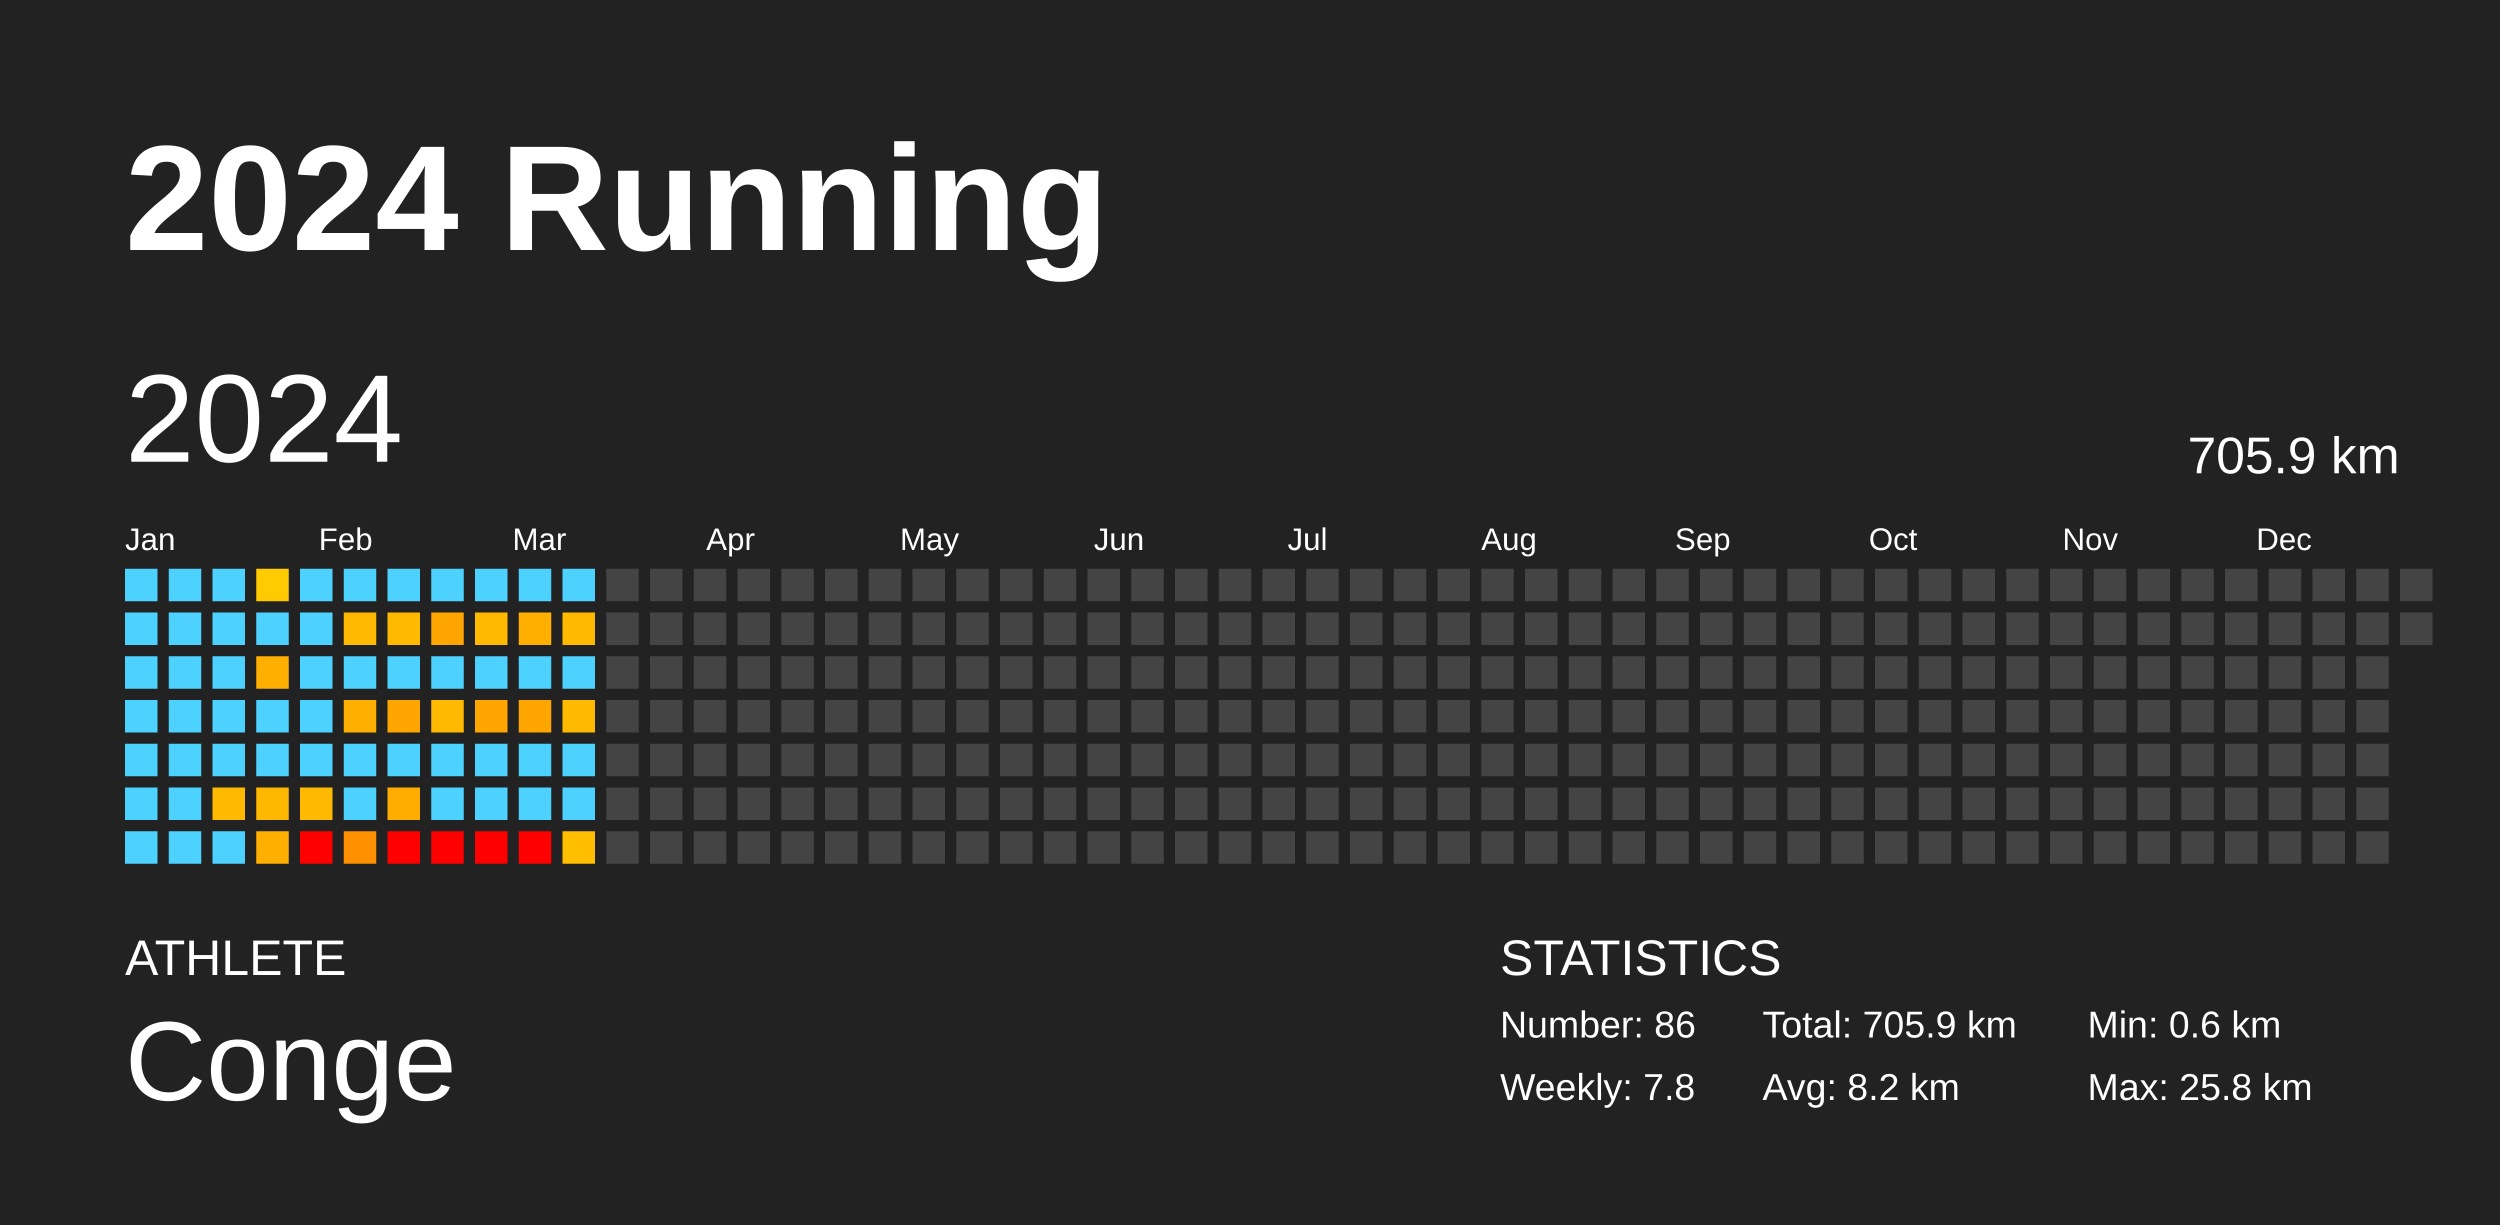
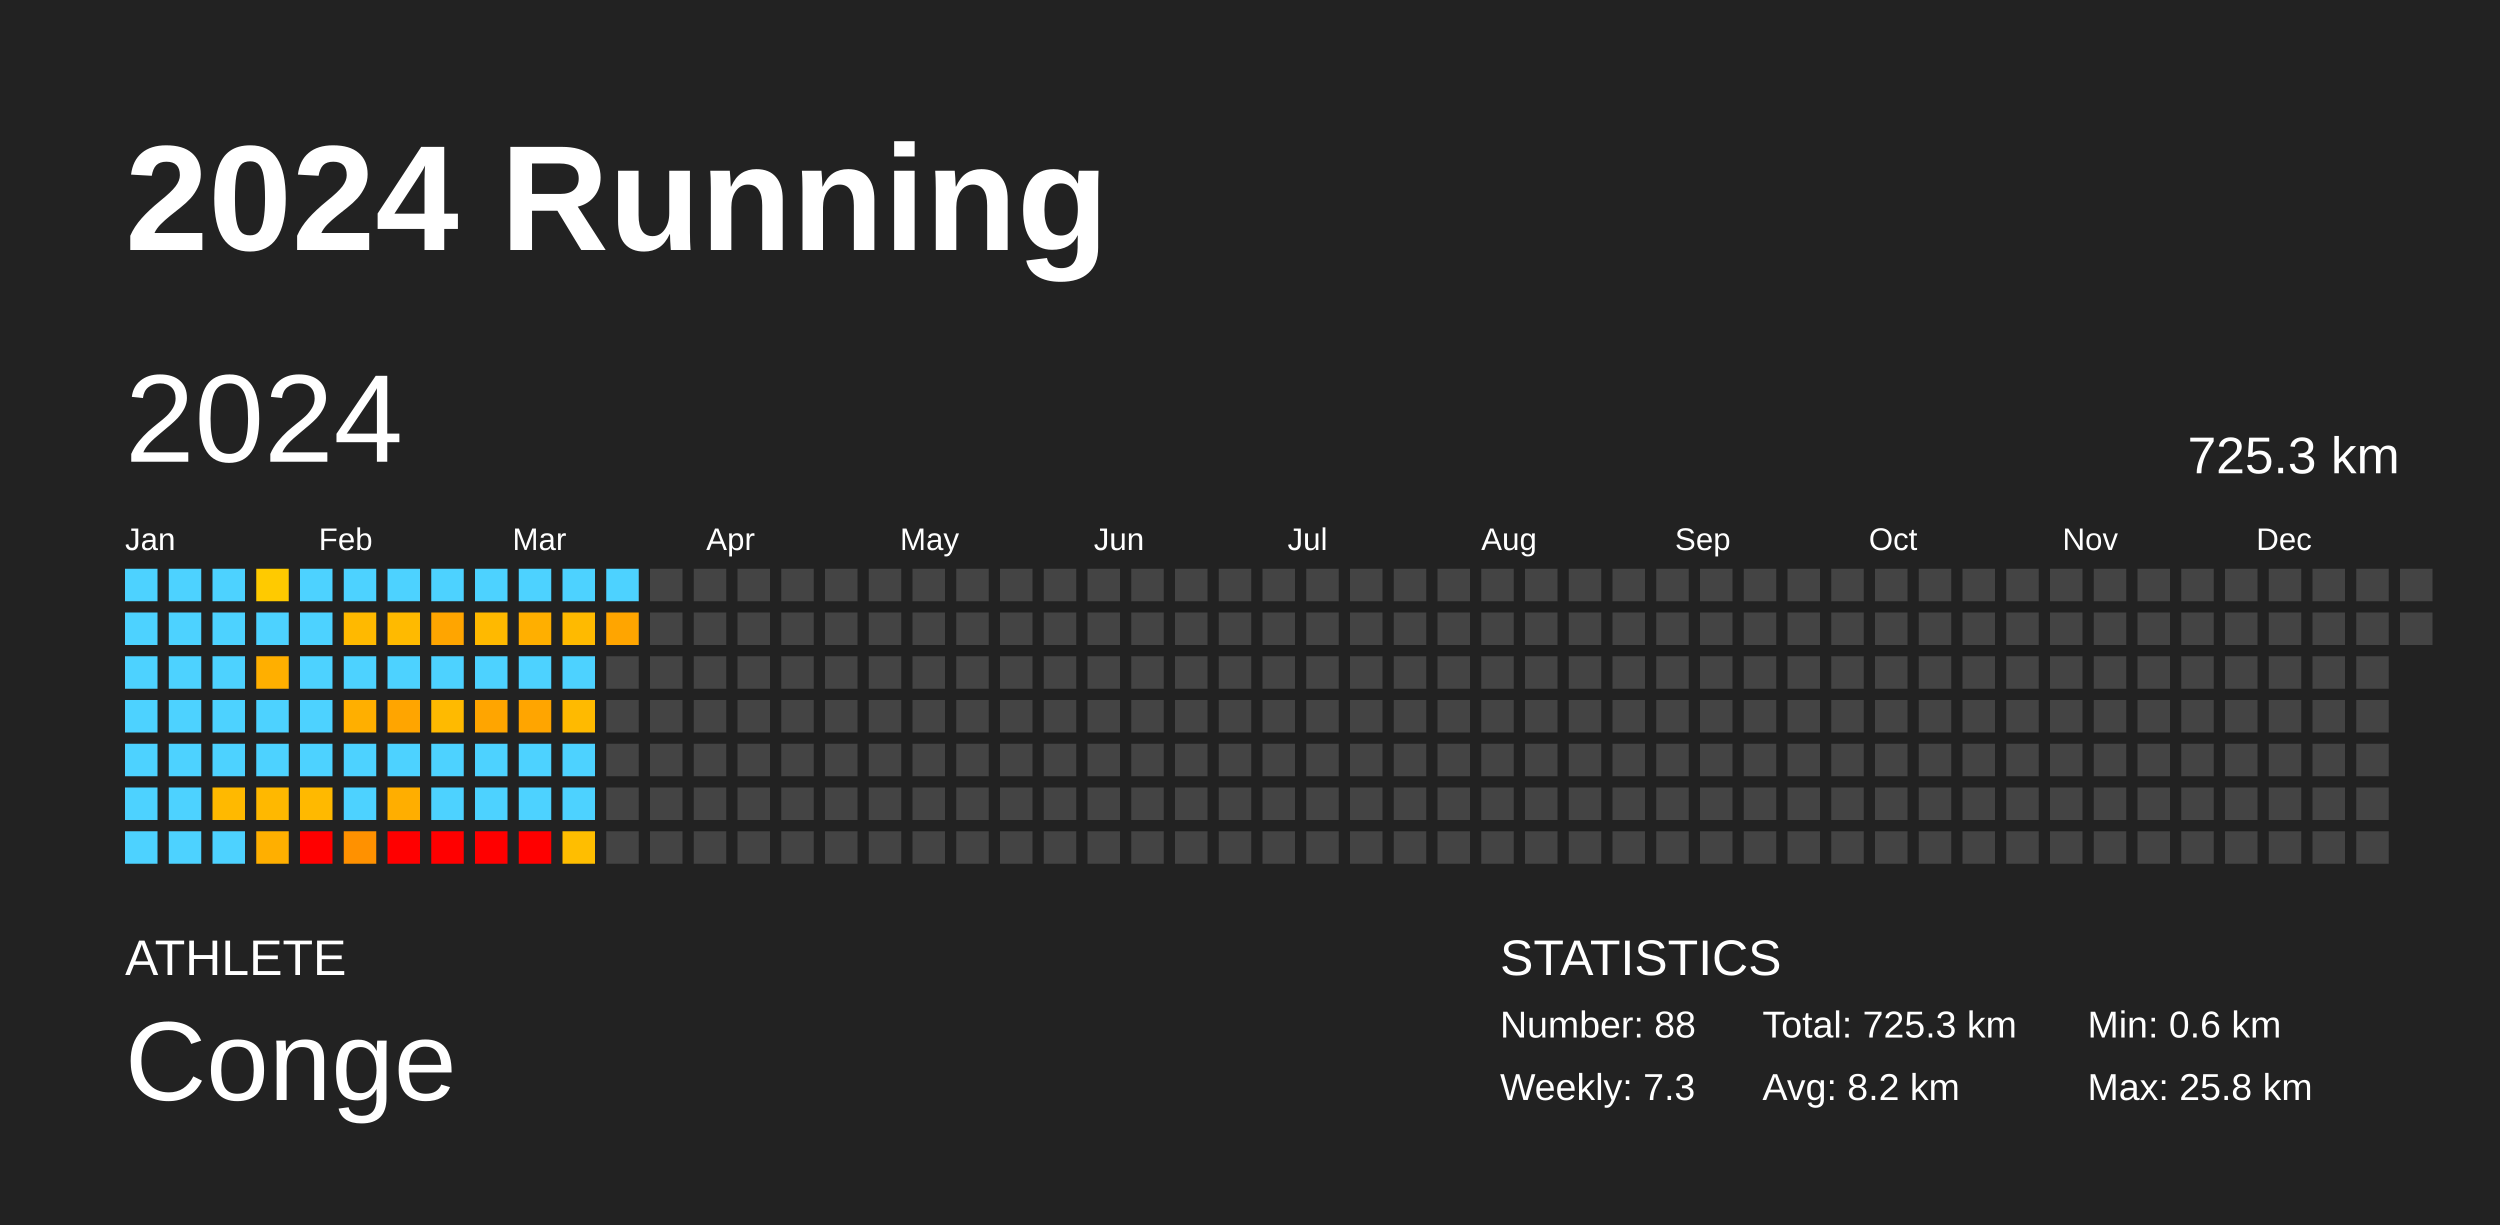
<svg xmlns="http://www.w3.org/2000/svg" baseProfile="full" height="98mm" version="1.1" viewBox="0,0,200,98" width="200mm">
  <defs />
  <rect fill="#222222" height="98" width="200" x="0" y="0" />
  <text fill="#FFFFFF" style="font-size:12px; font-family:Arial; font-weight:bold;" x="10" y="20">2024 Running</text>
  <text fill="#FFFFFF" style="font-size:4px; font-family:Arial" x="10" y="78">ATHLETE</text>
  <text fill="#FFFFFF" style="font-size:9px; font-family:Arial" x="10" y="88">Conge</text>
  <text fill="#FFFFFF" style="font-size:4px; font-family:Arial" x="120" y="78">STATISTICS</text>
-   <text fill="#FFFFFF" style="font-size:3px; font-family:Arial" x="120" y="83">Number: 86</text>
-   <text fill="#FFFFFF" style="font-size:3px; font-family:Arial" x="120" y="88">Weekly: 7.8</text>
-   <text fill="#FFFFFF" style="font-size:3px; font-family:Arial" x="141" y="83">Total: 705.9 km</text>
+   <text fill="#FFFFFF" style="font-size:3px; font-family:Arial" x="120" y="83">Number: 88</text>
+   <text fill="#FFFFFF" style="font-size:3px; font-family:Arial" x="120" y="88">Weekly: 7.3</text>
+   <text fill="#FFFFFF" style="font-size:3px; font-family:Arial" x="141" y="83">Total: 725.3 km</text>
  <text fill="#FFFFFF" style="font-size:3px; font-family:Arial" x="141" y="88">Avg: 8.2 km</text>
  <text fill="#FFFFFF" style="font-size:3px; font-family:Arial" x="167" y="83">Min: 0.6 km</text>
  <text fill="#FFFFFF" style="font-size:3px; font-family:Arial" x="167" y="88">Max: 25.8 km</text>
  <text dominant-baseline="hanging" fill="#FFFFFF" style="font-size:10.0px; font-family:Arial;" x="10" y="30">2024</text>
-   <text dominant-baseline="hanging" fill="#FFFFFF" style="font-size:4.125px; font-family:Arial;" x="175" y="35">705.9 km</text>
+   <text dominant-baseline="hanging" fill="#FFFFFF" style="font-size:4.125px; font-family:Arial;" x="175" y="35">725.3 km</text>
  <text fill="#FFFFFF" style="font-size:2.5px; font-family:Arial" x="10.0" y="44">Jan</text>
  <text fill="#FFFFFF" style="font-size:2.5px; font-family:Arial" x="25.5" y="44">Feb</text>
  <text fill="#FFFFFF" style="font-size:2.5px; font-family:Arial" x="41.0" y="44">Mar</text>
  <text fill="#FFFFFF" style="font-size:2.5px; font-family:Arial" x="56.5" y="44">Apr</text>
  <text fill="#FFFFFF" style="font-size:2.5px; font-family:Arial" x="72.0" y="44">May</text>
  <text fill="#FFFFFF" style="font-size:2.5px; font-family:Arial" x="87.5" y="44">Jun</text>
  <text fill="#FFFFFF" style="font-size:2.5px; font-family:Arial" x="103.0" y="44">Jul</text>
  <text fill="#FFFFFF" style="font-size:2.5px; font-family:Arial" x="118.5" y="44">Aug</text>
  <text fill="#FFFFFF" style="font-size:2.5px; font-family:Arial" x="134.0" y="44">Sep</text>
  <text fill="#FFFFFF" style="font-size:2.5px; font-family:Arial" x="149.5" y="44">Oct</text>
  <text fill="#FFFFFF" style="font-size:2.5px; font-family:Arial" x="165.0" y="44">Nov</text>
  <text fill="#FFFFFF" style="font-size:2.5px; font-family:Arial" x="180.5" y="44">Dec</text>
  <rect fill="#4dd2ff" height="2.6" width="2.6" x="10.0" y="45.5" />
  <rect fill="#4dd2ff" height="2.6" width="2.6" x="10.0" y="49.0" />
  <rect fill="#4dd2ff" height="2.6" width="2.6" x="10.0" y="52.5" />
  <rect fill="#4dd2ff" height="2.6" width="2.6" x="10.0" y="56.0" />
  <rect fill="#4dd2ff" height="2.6" width="2.6" x="10.0" y="59.5" />
  <rect fill="#4dd2ff" height="2.6" width="2.6" x="10.0" y="63.0" />
  <rect fill="#4dd2ff" height="2.6" width="2.6" x="10.0" y="66.5" />
  <rect fill="#4dd2ff" height="2.6" width="2.6" x="13.5" y="45.5" />
  <rect fill="#4dd2ff" height="2.6" width="2.6" x="13.5" y="49.0" />
  <rect fill="#4dd2ff" height="2.6" width="2.6" x="13.5" y="52.5" />
  <rect fill="#4dd2ff" height="2.6" width="2.6" x="13.5" y="56.0" />
  <rect fill="#4dd2ff" height="2.6" width="2.6" x="13.5" y="59.5" />
  <rect fill="#4dd2ff" height="2.6" width="2.6" x="13.5" y="63.0" />
  <rect fill="#4dd2ff" height="2.6" width="2.6" x="13.5" y="66.5" />
  <rect fill="#4dd2ff" height="2.6" width="2.6" x="17.0" y="45.5" />
  <rect fill="#4dd2ff" height="2.6" width="2.6" x="17.0" y="49.0" />
  <rect fill="#4dd2ff" height="2.6" width="2.6" x="17.0" y="52.5" />
  <rect fill="#4dd2ff" height="2.6" width="2.6" x="17.0" y="56.0" />
  <rect fill="#4dd2ff" height="2.6" width="2.6" x="17.0" y="59.5" />
  <rect fill="#ffb900" height="2.6" width="2.6" x="17.0" y="63.0" />
  <rect fill="#4dd2ff" height="2.6" width="2.6" x="17.0" y="66.5" />
  <rect fill="#ffca00" height="2.6" width="2.6" x="20.5" y="45.5" />
  <rect fill="#4dd2ff" height="2.6" width="2.6" x="20.5" y="49.0" />
  <rect fill="#ffaf00" height="2.6" width="2.6" x="20.5" y="52.5" />
  <rect fill="#4dd2ff" height="2.6" width="2.6" x="20.5" y="56.0" />
  <rect fill="#4dd2ff" height="2.6" width="2.6" x="20.5" y="59.5" />
  <rect fill="#ffb800" height="2.6" width="2.6" x="20.5" y="63.0" />
  <rect fill="#ffaf00" height="2.6" width="2.6" x="20.5" y="66.5" />
  <rect fill="#4dd2ff" height="2.6" width="2.6" x="24.0" y="45.5" />
  <rect fill="#4dd2ff" height="2.6" width="2.6" x="24.0" y="49.0" />
  <rect fill="#4dd2ff" height="2.6" width="2.6" x="24.0" y="52.5" />
  <rect fill="#4dd2ff" height="2.6" width="2.6" x="24.0" y="56.0" />
  <rect fill="#4dd2ff" height="2.6" width="2.6" x="24.0" y="59.5" />
  <rect fill="#ffb900" height="2.6" width="2.6" x="24.0" y="63.0" />
  <rect fill="red" height="2.6" width="2.6" x="24.0" y="66.5" />
  <rect fill="#4dd2ff" height="2.6" width="2.6" x="27.5" y="45.5" />
  <rect fill="#ffb900" height="2.6" width="2.6" x="27.5" y="49.0" />
  <rect fill="#4dd2ff" height="2.6" width="2.6" x="27.5" y="52.5" />
  <rect fill="#ffaf00" height="2.6" width="2.6" x="27.5" y="56.0" />
  <rect fill="#4dd2ff" height="2.6" width="2.6" x="27.5" y="59.5" />
  <rect fill="#4dd2ff" height="2.6" width="2.6" x="27.5" y="63.0" />
  <rect fill="#ff9100" height="2.6" width="2.6" x="27.5" y="66.5" />
  <rect fill="#4dd2ff" height="2.6" width="2.6" x="31.0" y="45.5" />
  <rect fill="#ffba00" height="2.6" width="2.6" x="31.0" y="49.0" />
  <rect fill="#4dd2ff" height="2.6" width="2.6" x="31.0" y="52.5" />
  <rect fill="#ffa500" height="2.6" width="2.6" x="31.0" y="56.0" />
  <rect fill="#4dd2ff" height="2.6" width="2.6" x="31.0" y="59.5" />
  <rect fill="#ffae00" height="2.6" width="2.6" x="31.0" y="63.0" />
  <rect fill="red" height="2.6" width="2.6" x="31.0" y="66.5" />
  <rect fill="#4dd2ff" height="2.6" width="2.6" x="34.5" y="45.5" />
  <rect fill="#ffa500" height="2.6" width="2.6" x="34.5" y="49.0" />
  <rect fill="#4dd2ff" height="2.6" width="2.6" x="34.5" y="52.5" />
  <rect fill="#ffba00" height="2.6" width="2.6" x="34.5" y="56.0" />
  <rect fill="#4dd2ff" height="2.6" width="2.6" x="34.5" y="59.5" />
  <rect fill="#4dd2ff" height="2.6" width="2.6" x="34.5" y="63.0" />
  <rect fill="red" height="2.6" width="2.6" x="34.5" y="66.5" />
  <rect fill="#4dd2ff" height="2.6" width="2.6" x="38.0" y="45.5" />
  <rect fill="#ffb900" height="2.6" width="2.6" x="38.0" y="49.0" />
  <rect fill="#4dd2ff" height="2.6" width="2.6" x="38.0" y="52.5" />
  <rect fill="#ffa500" height="2.6" width="2.6" x="38.0" y="56.0" />
  <rect fill="#4dd2ff" height="2.6" width="2.6" x="38.0" y="59.5" />
  <rect fill="#4dd2ff" height="2.6" width="2.6" x="38.0" y="63.0" />
  <rect fill="red" height="2.6" width="2.6" x="38.0" y="66.5" />
  <rect fill="#4dd2ff" height="2.6" width="2.6" x="41.5" y="45.5" />
  <rect fill="#ffaf00" height="2.6" width="2.6" x="41.5" y="49.0" />
  <rect fill="#4dd2ff" height="2.6" width="2.6" x="41.5" y="52.5" />
  <rect fill="#ffa500" height="2.6" width="2.6" x="41.5" y="56.0" />
  <rect fill="#4dd2ff" height="2.6" width="2.6" x="41.5" y="59.5" />
  <rect fill="#4dd2ff" height="2.6" width="2.6" x="41.5" y="63.0" />
  <rect fill="red" height="2.6" width="2.6" x="41.5" y="66.5" />
  <rect fill="#4dd2ff" height="2.6" width="2.6" x="45.0" y="45.5" />
  <rect fill="#ffba00" height="2.6" width="2.6" x="45.0" y="49.0" />
  <rect fill="#4dd2ff" height="2.6" width="2.6" x="45.0" y="52.5" />
  <rect fill="#ffba00" height="2.6" width="2.6" x="45.0" y="56.0" />
  <rect fill="#4dd2ff" height="2.6" width="2.6" x="45.0" y="59.5" />
  <rect fill="#4dd2ff" height="2.6" width="2.6" x="45.0" y="63.0" />
  <rect fill="#ffbe00" height="2.6" width="2.6" x="45.0" y="66.5" />
-   <rect fill="#444444" height="2.6" width="2.6" x="48.5" y="45.5" />
-   <rect fill="#444444" height="2.6" width="2.6" x="48.5" y="49.0" />
+   <rect fill="#4dd2ff" height="2.6" width="2.6" x="48.5" y="45.5" />
+   <rect fill="#ffa500" height="2.6" width="2.6" x="48.5" y="49.0" />
  <rect fill="#444444" height="2.6" width="2.6" x="48.5" y="52.5" />
  <rect fill="#444444" height="2.6" width="2.6" x="48.5" y="56.0" />
  <rect fill="#444444" height="2.6" width="2.6" x="48.5" y="59.5" />
  <rect fill="#444444" height="2.6" width="2.6" x="48.5" y="63.0" />
  <rect fill="#444444" height="2.6" width="2.6" x="48.5" y="66.5" />
  <rect fill="#444444" height="2.6" width="2.6" x="52.0" y="45.5" />
  <rect fill="#444444" height="2.6" width="2.6" x="52.0" y="49.0" />
  <rect fill="#444444" height="2.6" width="2.6" x="52.0" y="52.5" />
  <rect fill="#444444" height="2.6" width="2.6" x="52.0" y="56.0" />
  <rect fill="#444444" height="2.6" width="2.6" x="52.0" y="59.5" />
  <rect fill="#444444" height="2.6" width="2.6" x="52.0" y="63.0" />
  <rect fill="#444444" height="2.6" width="2.6" x="52.0" y="66.5" />
  <rect fill="#444444" height="2.6" width="2.6" x="55.5" y="45.5" />
  <rect fill="#444444" height="2.6" width="2.6" x="55.5" y="49.0" />
  <rect fill="#444444" height="2.6" width="2.6" x="55.5" y="52.5" />
  <rect fill="#444444" height="2.6" width="2.6" x="55.5" y="56.0" />
  <rect fill="#444444" height="2.6" width="2.6" x="55.5" y="59.5" />
  <rect fill="#444444" height="2.6" width="2.6" x="55.5" y="63.0" />
  <rect fill="#444444" height="2.6" width="2.6" x="55.5" y="66.5" />
  <rect fill="#444444" height="2.6" width="2.6" x="59.0" y="45.5" />
  <rect fill="#444444" height="2.6" width="2.6" x="59.0" y="49.0" />
  <rect fill="#444444" height="2.6" width="2.6" x="59.0" y="52.5" />
  <rect fill="#444444" height="2.6" width="2.6" x="59.0" y="56.0" />
  <rect fill="#444444" height="2.6" width="2.6" x="59.0" y="59.5" />
  <rect fill="#444444" height="2.6" width="2.6" x="59.0" y="63.0" />
  <rect fill="#444444" height="2.6" width="2.6" x="59.0" y="66.5" />
  <rect fill="#444444" height="2.6" width="2.6" x="62.5" y="45.5" />
  <rect fill="#444444" height="2.6" width="2.6" x="62.5" y="49.0" />
  <rect fill="#444444" height="2.6" width="2.6" x="62.5" y="52.5" />
  <rect fill="#444444" height="2.6" width="2.6" x="62.5" y="56.0" />
  <rect fill="#444444" height="2.6" width="2.6" x="62.5" y="59.5" />
  <rect fill="#444444" height="2.6" width="2.6" x="62.5" y="63.0" />
  <rect fill="#444444" height="2.6" width="2.6" x="62.5" y="66.5" />
  <rect fill="#444444" height="2.6" width="2.6" x="66.0" y="45.5" />
  <rect fill="#444444" height="2.6" width="2.6" x="66.0" y="49.0" />
  <rect fill="#444444" height="2.6" width="2.6" x="66.0" y="52.5" />
  <rect fill="#444444" height="2.6" width="2.6" x="66.0" y="56.0" />
  <rect fill="#444444" height="2.6" width="2.6" x="66.0" y="59.5" />
  <rect fill="#444444" height="2.6" width="2.6" x="66.0" y="63.0" />
  <rect fill="#444444" height="2.6" width="2.6" x="66.0" y="66.5" />
  <rect fill="#444444" height="2.6" width="2.6" x="69.5" y="45.5" />
  <rect fill="#444444" height="2.6" width="2.6" x="69.5" y="49.0" />
  <rect fill="#444444" height="2.6" width="2.6" x="69.5" y="52.5" />
  <rect fill="#444444" height="2.6" width="2.6" x="69.5" y="56.0" />
  <rect fill="#444444" height="2.6" width="2.6" x="69.5" y="59.5" />
  <rect fill="#444444" height="2.6" width="2.6" x="69.5" y="63.0" />
  <rect fill="#444444" height="2.6" width="2.6" x="69.5" y="66.5" />
  <rect fill="#444444" height="2.6" width="2.6" x="73.0" y="45.5" />
  <rect fill="#444444" height="2.6" width="2.6" x="73.0" y="49.0" />
  <rect fill="#444444" height="2.6" width="2.6" x="73.0" y="52.5" />
  <rect fill="#444444" height="2.6" width="2.6" x="73.0" y="56.0" />
  <rect fill="#444444" height="2.6" width="2.6" x="73.0" y="59.5" />
  <rect fill="#444444" height="2.6" width="2.6" x="73.0" y="63.0" />
  <rect fill="#444444" height="2.6" width="2.6" x="73.0" y="66.5" />
  <rect fill="#444444" height="2.6" width="2.6" x="76.5" y="45.5" />
  <rect fill="#444444" height="2.6" width="2.6" x="76.5" y="49.0" />
  <rect fill="#444444" height="2.6" width="2.6" x="76.5" y="52.5" />
  <rect fill="#444444" height="2.6" width="2.6" x="76.5" y="56.0" />
  <rect fill="#444444" height="2.6" width="2.6" x="76.5" y="59.5" />
  <rect fill="#444444" height="2.6" width="2.6" x="76.5" y="63.0" />
  <rect fill="#444444" height="2.6" width="2.6" x="76.5" y="66.5" />
  <rect fill="#444444" height="2.6" width="2.6" x="80.0" y="45.5" />
  <rect fill="#444444" height="2.6" width="2.6" x="80.0" y="49.0" />
  <rect fill="#444444" height="2.6" width="2.6" x="80.0" y="52.5" />
  <rect fill="#444444" height="2.6" width="2.6" x="80.0" y="56.0" />
  <rect fill="#444444" height="2.6" width="2.6" x="80.0" y="59.5" />
  <rect fill="#444444" height="2.6" width="2.6" x="80.0" y="63.0" />
  <rect fill="#444444" height="2.6" width="2.6" x="80.0" y="66.5" />
  <rect fill="#444444" height="2.6" width="2.6" x="83.5" y="45.5" />
  <rect fill="#444444" height="2.6" width="2.6" x="83.5" y="49.0" />
  <rect fill="#444444" height="2.6" width="2.6" x="83.5" y="52.5" />
  <rect fill="#444444" height="2.6" width="2.6" x="83.5" y="56.0" />
  <rect fill="#444444" height="2.6" width="2.6" x="83.5" y="59.5" />
  <rect fill="#444444" height="2.6" width="2.6" x="83.5" y="63.0" />
  <rect fill="#444444" height="2.6" width="2.6" x="83.5" y="66.5" />
  <rect fill="#444444" height="2.6" width="2.6" x="87.0" y="45.5" />
  <rect fill="#444444" height="2.6" width="2.6" x="87.0" y="49.0" />
  <rect fill="#444444" height="2.6" width="2.6" x="87.0" y="52.5" />
  <rect fill="#444444" height="2.6" width="2.6" x="87.0" y="56.0" />
  <rect fill="#444444" height="2.6" width="2.6" x="87.0" y="59.5" />
  <rect fill="#444444" height="2.6" width="2.6" x="87.0" y="63.0" />
  <rect fill="#444444" height="2.6" width="2.6" x="87.0" y="66.5" />
  <rect fill="#444444" height="2.6" width="2.6" x="90.5" y="45.5" />
  <rect fill="#444444" height="2.6" width="2.6" x="90.5" y="49.0" />
  <rect fill="#444444" height="2.6" width="2.6" x="90.5" y="52.5" />
  <rect fill="#444444" height="2.6" width="2.6" x="90.5" y="56.0" />
  <rect fill="#444444" height="2.6" width="2.6" x="90.5" y="59.5" />
  <rect fill="#444444" height="2.6" width="2.6" x="90.5" y="63.0" />
  <rect fill="#444444" height="2.6" width="2.6" x="90.5" y="66.5" />
  <rect fill="#444444" height="2.6" width="2.6" x="94.0" y="45.5" />
  <rect fill="#444444" height="2.6" width="2.6" x="94.0" y="49.0" />
  <rect fill="#444444" height="2.6" width="2.6" x="94.0" y="52.5" />
  <rect fill="#444444" height="2.6" width="2.6" x="94.0" y="56.0" />
  <rect fill="#444444" height="2.6" width="2.6" x="94.0" y="59.5" />
  <rect fill="#444444" height="2.6" width="2.6" x="94.0" y="63.0" />
  <rect fill="#444444" height="2.6" width="2.6" x="94.0" y="66.5" />
  <rect fill="#444444" height="2.6" width="2.6" x="97.5" y="45.5" />
  <rect fill="#444444" height="2.6" width="2.6" x="97.5" y="49.0" />
  <rect fill="#444444" height="2.6" width="2.6" x="97.5" y="52.5" />
  <rect fill="#444444" height="2.6" width="2.6" x="97.5" y="56.0" />
  <rect fill="#444444" height="2.6" width="2.6" x="97.5" y="59.5" />
  <rect fill="#444444" height="2.6" width="2.6" x="97.5" y="63.0" />
  <rect fill="#444444" height="2.6" width="2.6" x="97.5" y="66.5" />
  <rect fill="#444444" height="2.6" width="2.6" x="101.0" y="45.5" />
  <rect fill="#444444" height="2.6" width="2.6" x="101.0" y="49.0" />
  <rect fill="#444444" height="2.6" width="2.6" x="101.0" y="52.5" />
  <rect fill="#444444" height="2.6" width="2.6" x="101.0" y="56.0" />
  <rect fill="#444444" height="2.6" width="2.6" x="101.0" y="59.5" />
  <rect fill="#444444" height="2.6" width="2.6" x="101.0" y="63.0" />
  <rect fill="#444444" height="2.6" width="2.6" x="101.0" y="66.5" />
  <rect fill="#444444" height="2.6" width="2.6" x="104.5" y="45.5" />
  <rect fill="#444444" height="2.6" width="2.6" x="104.5" y="49.0" />
  <rect fill="#444444" height="2.6" width="2.6" x="104.5" y="52.5" />
  <rect fill="#444444" height="2.6" width="2.6" x="104.5" y="56.0" />
  <rect fill="#444444" height="2.6" width="2.6" x="104.5" y="59.5" />
  <rect fill="#444444" height="2.6" width="2.6" x="104.5" y="63.0" />
  <rect fill="#444444" height="2.6" width="2.6" x="104.5" y="66.5" />
  <rect fill="#444444" height="2.6" width="2.6" x="108.0" y="45.5" />
  <rect fill="#444444" height="2.6" width="2.6" x="108.0" y="49.0" />
  <rect fill="#444444" height="2.6" width="2.6" x="108.0" y="52.5" />
  <rect fill="#444444" height="2.6" width="2.6" x="108.0" y="56.0" />
  <rect fill="#444444" height="2.6" width="2.6" x="108.0" y="59.5" />
  <rect fill="#444444" height="2.6" width="2.6" x="108.0" y="63.0" />
  <rect fill="#444444" height="2.6" width="2.6" x="108.0" y="66.5" />
  <rect fill="#444444" height="2.6" width="2.6" x="111.5" y="45.5" />
  <rect fill="#444444" height="2.6" width="2.6" x="111.5" y="49.0" />
  <rect fill="#444444" height="2.6" width="2.6" x="111.5" y="52.5" />
  <rect fill="#444444" height="2.6" width="2.6" x="111.5" y="56.0" />
  <rect fill="#444444" height="2.6" width="2.6" x="111.5" y="59.5" />
  <rect fill="#444444" height="2.6" width="2.6" x="111.5" y="63.0" />
  <rect fill="#444444" height="2.6" width="2.6" x="111.5" y="66.5" />
  <rect fill="#444444" height="2.6" width="2.6" x="115.0" y="45.5" />
  <rect fill="#444444" height="2.6" width="2.6" x="115.0" y="49.0" />
  <rect fill="#444444" height="2.6" width="2.6" x="115.0" y="52.5" />
  <rect fill="#444444" height="2.6" width="2.6" x="115.0" y="56.0" />
  <rect fill="#444444" height="2.6" width="2.6" x="115.0" y="59.5" />
  <rect fill="#444444" height="2.6" width="2.6" x="115.0" y="63.0" />
  <rect fill="#444444" height="2.6" width="2.6" x="115.0" y="66.5" />
  <rect fill="#444444" height="2.6" width="2.6" x="118.5" y="45.5" />
  <rect fill="#444444" height="2.6" width="2.6" x="118.5" y="49.0" />
  <rect fill="#444444" height="2.6" width="2.6" x="118.5" y="52.5" />
  <rect fill="#444444" height="2.6" width="2.6" x="118.5" y="56.0" />
  <rect fill="#444444" height="2.6" width="2.6" x="118.5" y="59.5" />
  <rect fill="#444444" height="2.6" width="2.6" x="118.5" y="63.0" />
  <rect fill="#444444" height="2.6" width="2.6" x="118.5" y="66.5" />
  <rect fill="#444444" height="2.6" width="2.6" x="122.0" y="45.5" />
  <rect fill="#444444" height="2.6" width="2.6" x="122.0" y="49.0" />
  <rect fill="#444444" height="2.6" width="2.6" x="122.0" y="52.5" />
  <rect fill="#444444" height="2.6" width="2.6" x="122.0" y="56.0" />
  <rect fill="#444444" height="2.6" width="2.6" x="122.0" y="59.5" />
  <rect fill="#444444" height="2.6" width="2.6" x="122.0" y="63.0" />
  <rect fill="#444444" height="2.6" width="2.6" x="122.0" y="66.5" />
  <rect fill="#444444" height="2.6" width="2.6" x="125.5" y="45.5" />
  <rect fill="#444444" height="2.6" width="2.6" x="125.5" y="49.0" />
  <rect fill="#444444" height="2.6" width="2.6" x="125.5" y="52.5" />
  <rect fill="#444444" height="2.6" width="2.6" x="125.5" y="56.0" />
  <rect fill="#444444" height="2.6" width="2.6" x="125.5" y="59.5" />
  <rect fill="#444444" height="2.6" width="2.6" x="125.5" y="63.0" />
  <rect fill="#444444" height="2.6" width="2.6" x="125.5" y="66.5" />
  <rect fill="#444444" height="2.6" width="2.6" x="129.0" y="45.5" />
  <rect fill="#444444" height="2.6" width="2.6" x="129.0" y="49.0" />
  <rect fill="#444444" height="2.6" width="2.6" x="129.0" y="52.5" />
  <rect fill="#444444" height="2.6" width="2.6" x="129.0" y="56.0" />
  <rect fill="#444444" height="2.6" width="2.6" x="129.0" y="59.5" />
  <rect fill="#444444" height="2.6" width="2.6" x="129.0" y="63.0" />
  <rect fill="#444444" height="2.6" width="2.6" x="129.0" y="66.5" />
  <rect fill="#444444" height="2.6" width="2.6" x="132.5" y="45.5" />
  <rect fill="#444444" height="2.6" width="2.6" x="132.5" y="49.0" />
  <rect fill="#444444" height="2.6" width="2.6" x="132.5" y="52.5" />
  <rect fill="#444444" height="2.6" width="2.6" x="132.5" y="56.0" />
  <rect fill="#444444" height="2.6" width="2.6" x="132.5" y="59.5" />
  <rect fill="#444444" height="2.6" width="2.6" x="132.5" y="63.0" />
  <rect fill="#444444" height="2.6" width="2.6" x="132.5" y="66.5" />
  <rect fill="#444444" height="2.6" width="2.6" x="136.0" y="45.5" />
  <rect fill="#444444" height="2.6" width="2.6" x="136.0" y="49.0" />
  <rect fill="#444444" height="2.6" width="2.6" x="136.0" y="52.5" />
  <rect fill="#444444" height="2.6" width="2.6" x="136.0" y="56.0" />
  <rect fill="#444444" height="2.6" width="2.6" x="136.0" y="59.5" />
  <rect fill="#444444" height="2.6" width="2.6" x="136.0" y="63.0" />
  <rect fill="#444444" height="2.6" width="2.6" x="136.0" y="66.5" />
  <rect fill="#444444" height="2.6" width="2.6" x="139.5" y="45.5" />
  <rect fill="#444444" height="2.6" width="2.6" x="139.5" y="49.0" />
  <rect fill="#444444" height="2.6" width="2.6" x="139.5" y="52.5" />
  <rect fill="#444444" height="2.6" width="2.6" x="139.5" y="56.0" />
  <rect fill="#444444" height="2.6" width="2.6" x="139.5" y="59.5" />
  <rect fill="#444444" height="2.6" width="2.6" x="139.5" y="63.0" />
  <rect fill="#444444" height="2.6" width="2.6" x="139.5" y="66.5" />
  <rect fill="#444444" height="2.6" width="2.6" x="143.0" y="45.5" />
  <rect fill="#444444" height="2.6" width="2.6" x="143.0" y="49.0" />
  <rect fill="#444444" height="2.6" width="2.6" x="143.0" y="52.5" />
  <rect fill="#444444" height="2.6" width="2.6" x="143.0" y="56.0" />
  <rect fill="#444444" height="2.6" width="2.6" x="143.0" y="59.5" />
  <rect fill="#444444" height="2.6" width="2.6" x="143.0" y="63.0" />
  <rect fill="#444444" height="2.6" width="2.6" x="143.0" y="66.5" />
  <rect fill="#444444" height="2.6" width="2.6" x="146.5" y="45.5" />
  <rect fill="#444444" height="2.6" width="2.6" x="146.5" y="49.0" />
  <rect fill="#444444" height="2.6" width="2.6" x="146.5" y="52.5" />
  <rect fill="#444444" height="2.6" width="2.6" x="146.5" y="56.0" />
  <rect fill="#444444" height="2.6" width="2.6" x="146.5" y="59.5" />
  <rect fill="#444444" height="2.6" width="2.6" x="146.5" y="63.0" />
  <rect fill="#444444" height="2.6" width="2.6" x="146.5" y="66.5" />
  <rect fill="#444444" height="2.6" width="2.6" x="150.0" y="45.5" />
  <rect fill="#444444" height="2.6" width="2.6" x="150.0" y="49.0" />
  <rect fill="#444444" height="2.6" width="2.6" x="150.0" y="52.5" />
  <rect fill="#444444" height="2.6" width="2.6" x="150.0" y="56.0" />
  <rect fill="#444444" height="2.6" width="2.6" x="150.0" y="59.5" />
  <rect fill="#444444" height="2.6" width="2.6" x="150.0" y="63.0" />
  <rect fill="#444444" height="2.6" width="2.6" x="150.0" y="66.5" />
  <rect fill="#444444" height="2.6" width="2.6" x="153.5" y="45.5" />
  <rect fill="#444444" height="2.6" width="2.6" x="153.5" y="49.0" />
  <rect fill="#444444" height="2.6" width="2.6" x="153.5" y="52.5" />
  <rect fill="#444444" height="2.6" width="2.6" x="153.5" y="56.0" />
  <rect fill="#444444" height="2.6" width="2.6" x="153.5" y="59.5" />
  <rect fill="#444444" height="2.6" width="2.6" x="153.5" y="63.0" />
  <rect fill="#444444" height="2.6" width="2.6" x="153.5" y="66.5" />
  <rect fill="#444444" height="2.6" width="2.6" x="157.0" y="45.5" />
  <rect fill="#444444" height="2.6" width="2.6" x="157.0" y="49.0" />
  <rect fill="#444444" height="2.6" width="2.6" x="157.0" y="52.5" />
  <rect fill="#444444" height="2.6" width="2.6" x="157.0" y="56.0" />
  <rect fill="#444444" height="2.6" width="2.6" x="157.0" y="59.5" />
  <rect fill="#444444" height="2.6" width="2.6" x="157.0" y="63.0" />
  <rect fill="#444444" height="2.6" width="2.6" x="157.0" y="66.5" />
  <rect fill="#444444" height="2.6" width="2.6" x="160.5" y="45.5" />
  <rect fill="#444444" height="2.6" width="2.6" x="160.5" y="49.0" />
  <rect fill="#444444" height="2.6" width="2.6" x="160.5" y="52.5" />
  <rect fill="#444444" height="2.6" width="2.6" x="160.5" y="56.0" />
  <rect fill="#444444" height="2.6" width="2.6" x="160.5" y="59.5" />
  <rect fill="#444444" height="2.6" width="2.6" x="160.5" y="63.0" />
  <rect fill="#444444" height="2.6" width="2.6" x="160.5" y="66.5" />
  <rect fill="#444444" height="2.6" width="2.6" x="164.0" y="45.5" />
  <rect fill="#444444" height="2.6" width="2.6" x="164.0" y="49.0" />
  <rect fill="#444444" height="2.6" width="2.6" x="164.0" y="52.5" />
  <rect fill="#444444" height="2.6" width="2.6" x="164.0" y="56.0" />
  <rect fill="#444444" height="2.6" width="2.6" x="164.0" y="59.5" />
  <rect fill="#444444" height="2.6" width="2.6" x="164.0" y="63.0" />
  <rect fill="#444444" height="2.6" width="2.6" x="164.0" y="66.5" />
  <rect fill="#444444" height="2.6" width="2.6" x="167.5" y="45.5" />
  <rect fill="#444444" height="2.6" width="2.6" x="167.5" y="49.0" />
  <rect fill="#444444" height="2.6" width="2.6" x="167.5" y="52.5" />
  <rect fill="#444444" height="2.6" width="2.6" x="167.5" y="56.0" />
  <rect fill="#444444" height="2.6" width="2.6" x="167.5" y="59.5" />
  <rect fill="#444444" height="2.6" width="2.6" x="167.5" y="63.0" />
  <rect fill="#444444" height="2.6" width="2.6" x="167.5" y="66.5" />
  <rect fill="#444444" height="2.6" width="2.6" x="171.0" y="45.5" />
  <rect fill="#444444" height="2.6" width="2.6" x="171.0" y="49.0" />
  <rect fill="#444444" height="2.6" width="2.6" x="171.0" y="52.5" />
  <rect fill="#444444" height="2.6" width="2.6" x="171.0" y="56.0" />
  <rect fill="#444444" height="2.6" width="2.6" x="171.0" y="59.5" />
  <rect fill="#444444" height="2.6" width="2.6" x="171.0" y="63.0" />
  <rect fill="#444444" height="2.6" width="2.6" x="171.0" y="66.5" />
  <rect fill="#444444" height="2.6" width="2.6" x="174.5" y="45.5" />
  <rect fill="#444444" height="2.6" width="2.6" x="174.5" y="49.0" />
  <rect fill="#444444" height="2.6" width="2.6" x="174.5" y="52.5" />
  <rect fill="#444444" height="2.6" width="2.6" x="174.5" y="56.0" />
  <rect fill="#444444" height="2.6" width="2.6" x="174.5" y="59.5" />
  <rect fill="#444444" height="2.6" width="2.6" x="174.5" y="63.0" />
  <rect fill="#444444" height="2.6" width="2.6" x="174.5" y="66.5" />
  <rect fill="#444444" height="2.6" width="2.6" x="178.0" y="45.5" />
  <rect fill="#444444" height="2.6" width="2.6" x="178.0" y="49.0" />
  <rect fill="#444444" height="2.6" width="2.6" x="178.0" y="52.5" />
  <rect fill="#444444" height="2.6" width="2.6" x="178.0" y="56.0" />
  <rect fill="#444444" height="2.6" width="2.6" x="178.0" y="59.5" />
  <rect fill="#444444" height="2.6" width="2.6" x="178.0" y="63.0" />
  <rect fill="#444444" height="2.6" width="2.6" x="178.0" y="66.5" />
  <rect fill="#444444" height="2.6" width="2.6" x="181.5" y="45.5" />
  <rect fill="#444444" height="2.6" width="2.6" x="181.5" y="49.0" />
  <rect fill="#444444" height="2.6" width="2.6" x="181.5" y="52.5" />
  <rect fill="#444444" height="2.6" width="2.6" x="181.5" y="56.0" />
  <rect fill="#444444" height="2.6" width="2.6" x="181.5" y="59.5" />
  <rect fill="#444444" height="2.6" width="2.6" x="181.5" y="63.0" />
  <rect fill="#444444" height="2.6" width="2.6" x="181.5" y="66.5" />
  <rect fill="#444444" height="2.6" width="2.6" x="185.0" y="45.5" />
  <rect fill="#444444" height="2.6" width="2.6" x="185.0" y="49.0" />
  <rect fill="#444444" height="2.6" width="2.6" x="185.0" y="52.5" />
  <rect fill="#444444" height="2.6" width="2.6" x="185.0" y="56.0" />
  <rect fill="#444444" height="2.6" width="2.6" x="185.0" y="59.5" />
  <rect fill="#444444" height="2.6" width="2.6" x="185.0" y="63.0" />
  <rect fill="#444444" height="2.6" width="2.6" x="185.0" y="66.5" />
  <rect fill="#444444" height="2.6" width="2.6" x="188.5" y="45.5" />
  <rect fill="#444444" height="2.6" width="2.6" x="188.5" y="49.0" />
  <rect fill="#444444" height="2.6" width="2.6" x="188.5" y="52.5" />
  <rect fill="#444444" height="2.6" width="2.6" x="188.5" y="56.0" />
  <rect fill="#444444" height="2.6" width="2.6" x="188.5" y="59.5" />
  <rect fill="#444444" height="2.6" width="2.6" x="188.5" y="63.0" />
  <rect fill="#444444" height="2.6" width="2.6" x="188.5" y="66.5" />
  <rect fill="#444444" height="2.6" width="2.6" x="192.0" y="45.5" />
  <rect fill="#444444" height="2.6" width="2.6" x="192.0" y="49.0" />
</svg>
